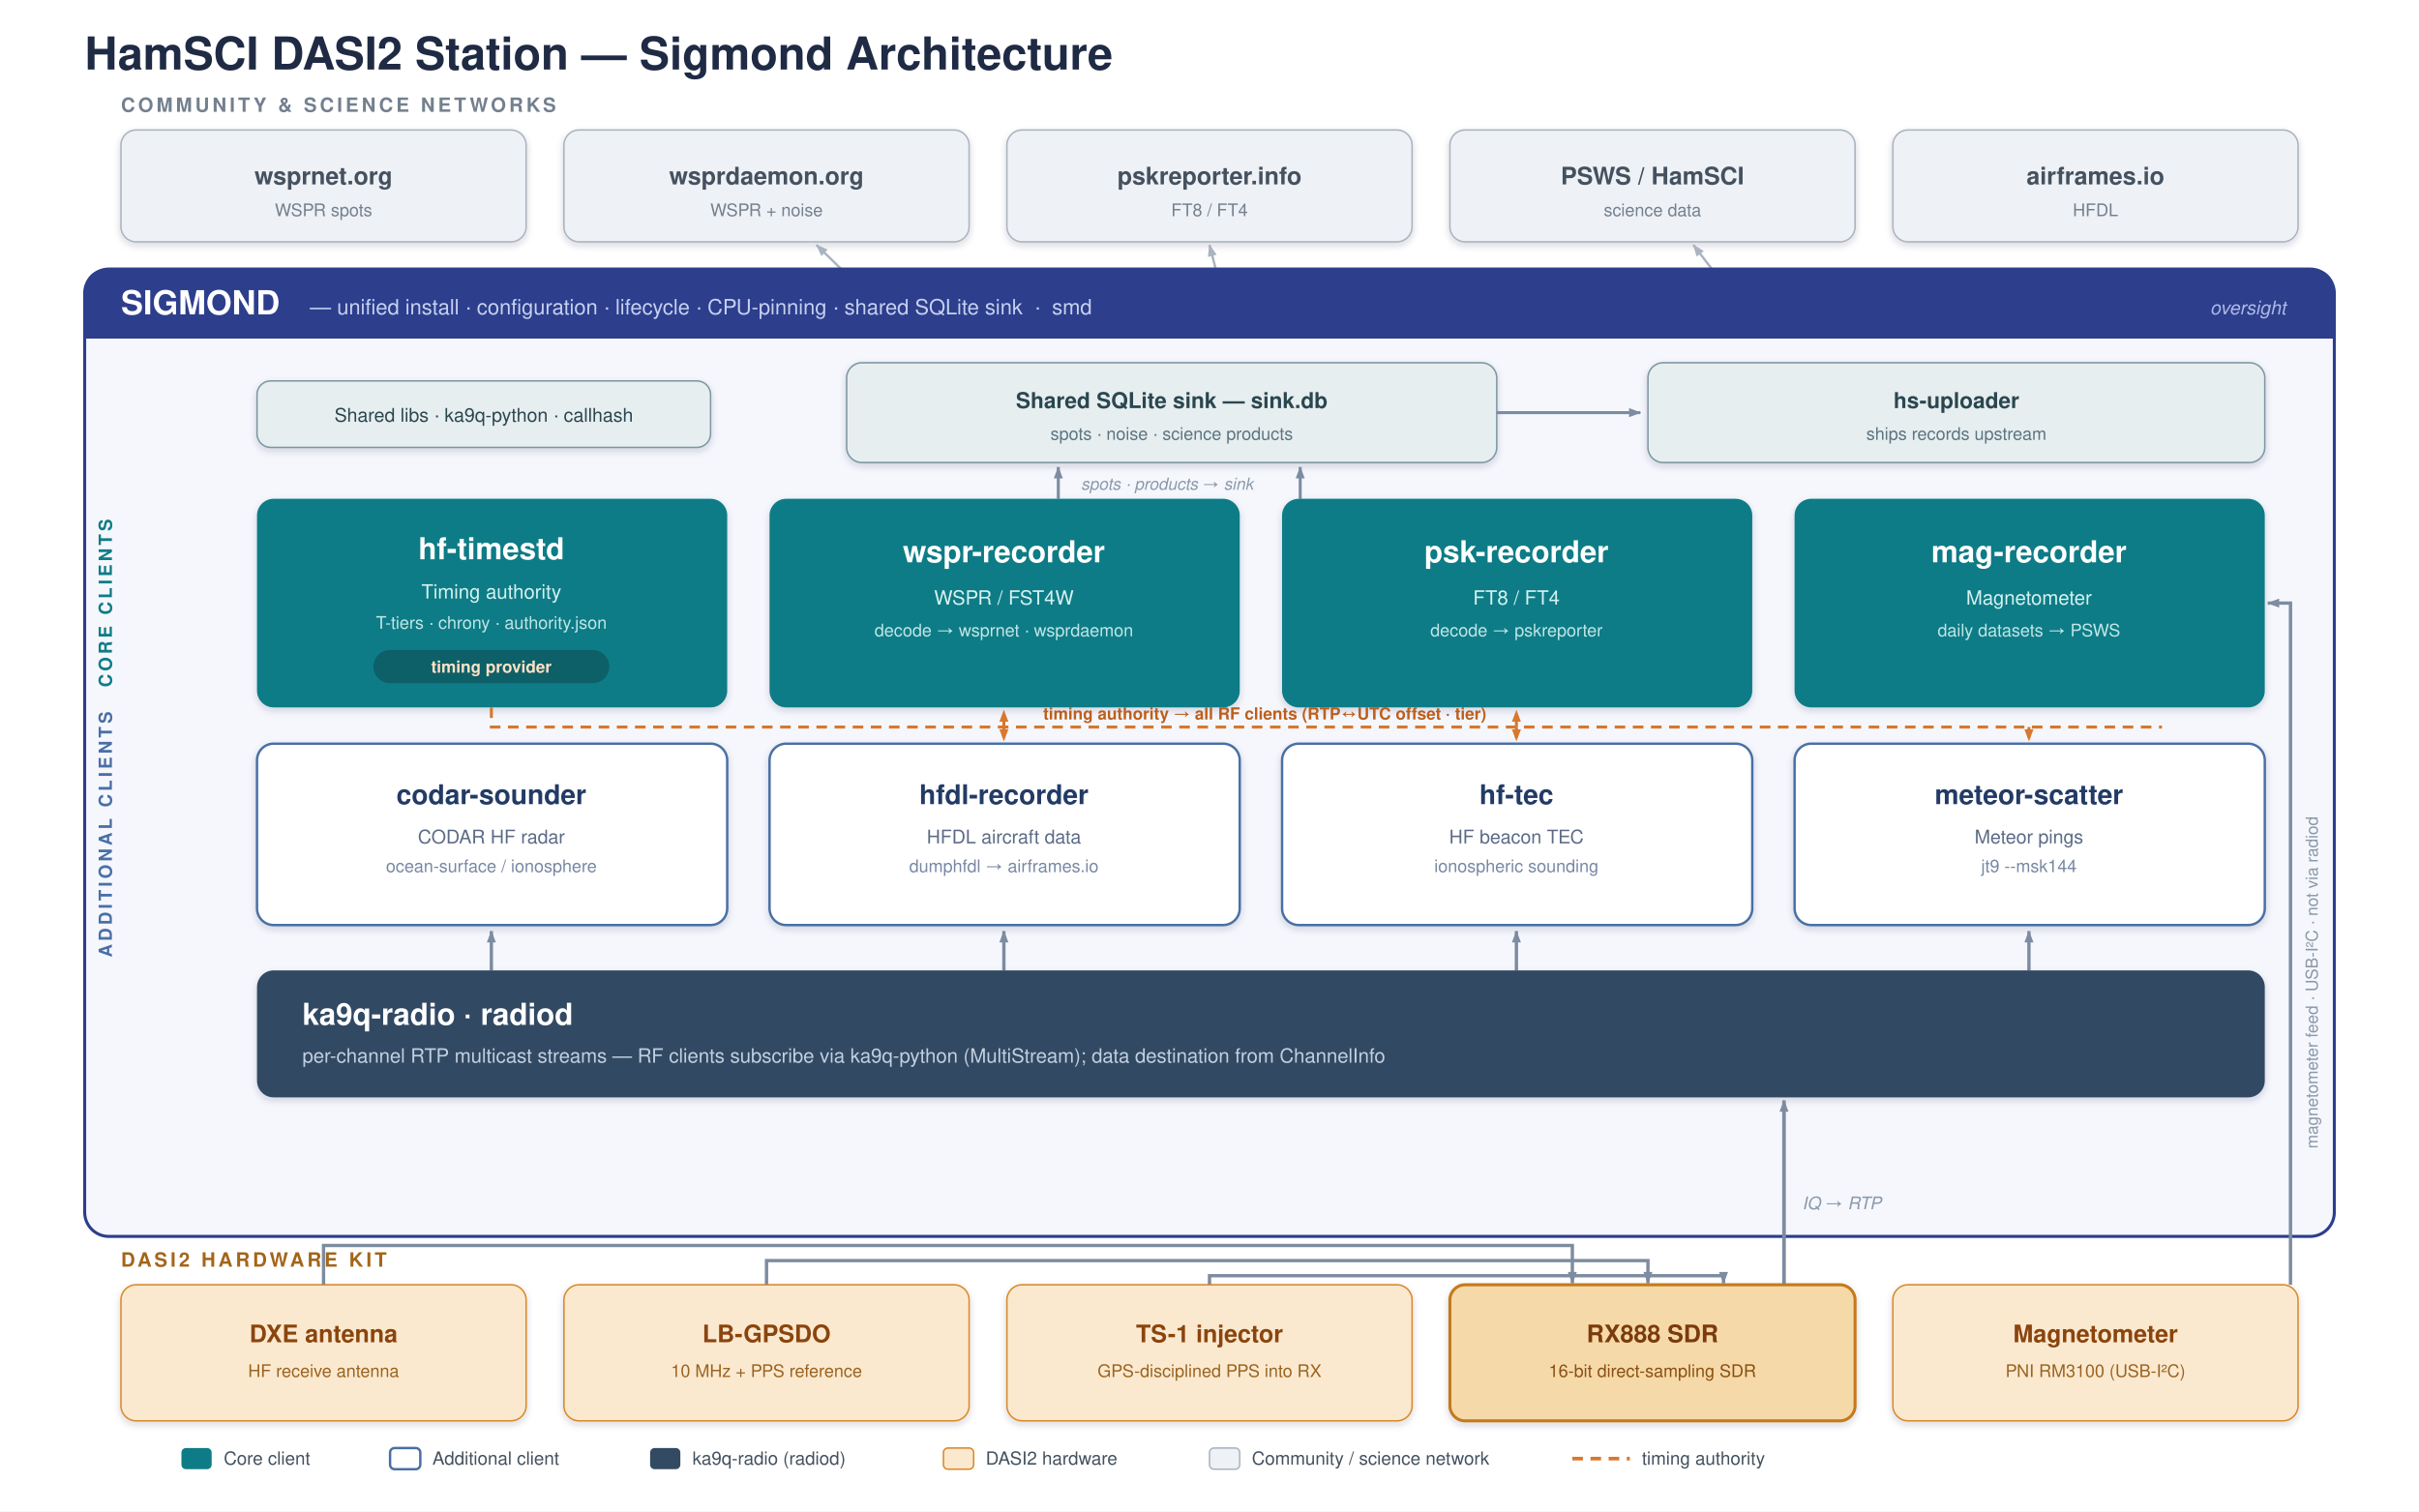
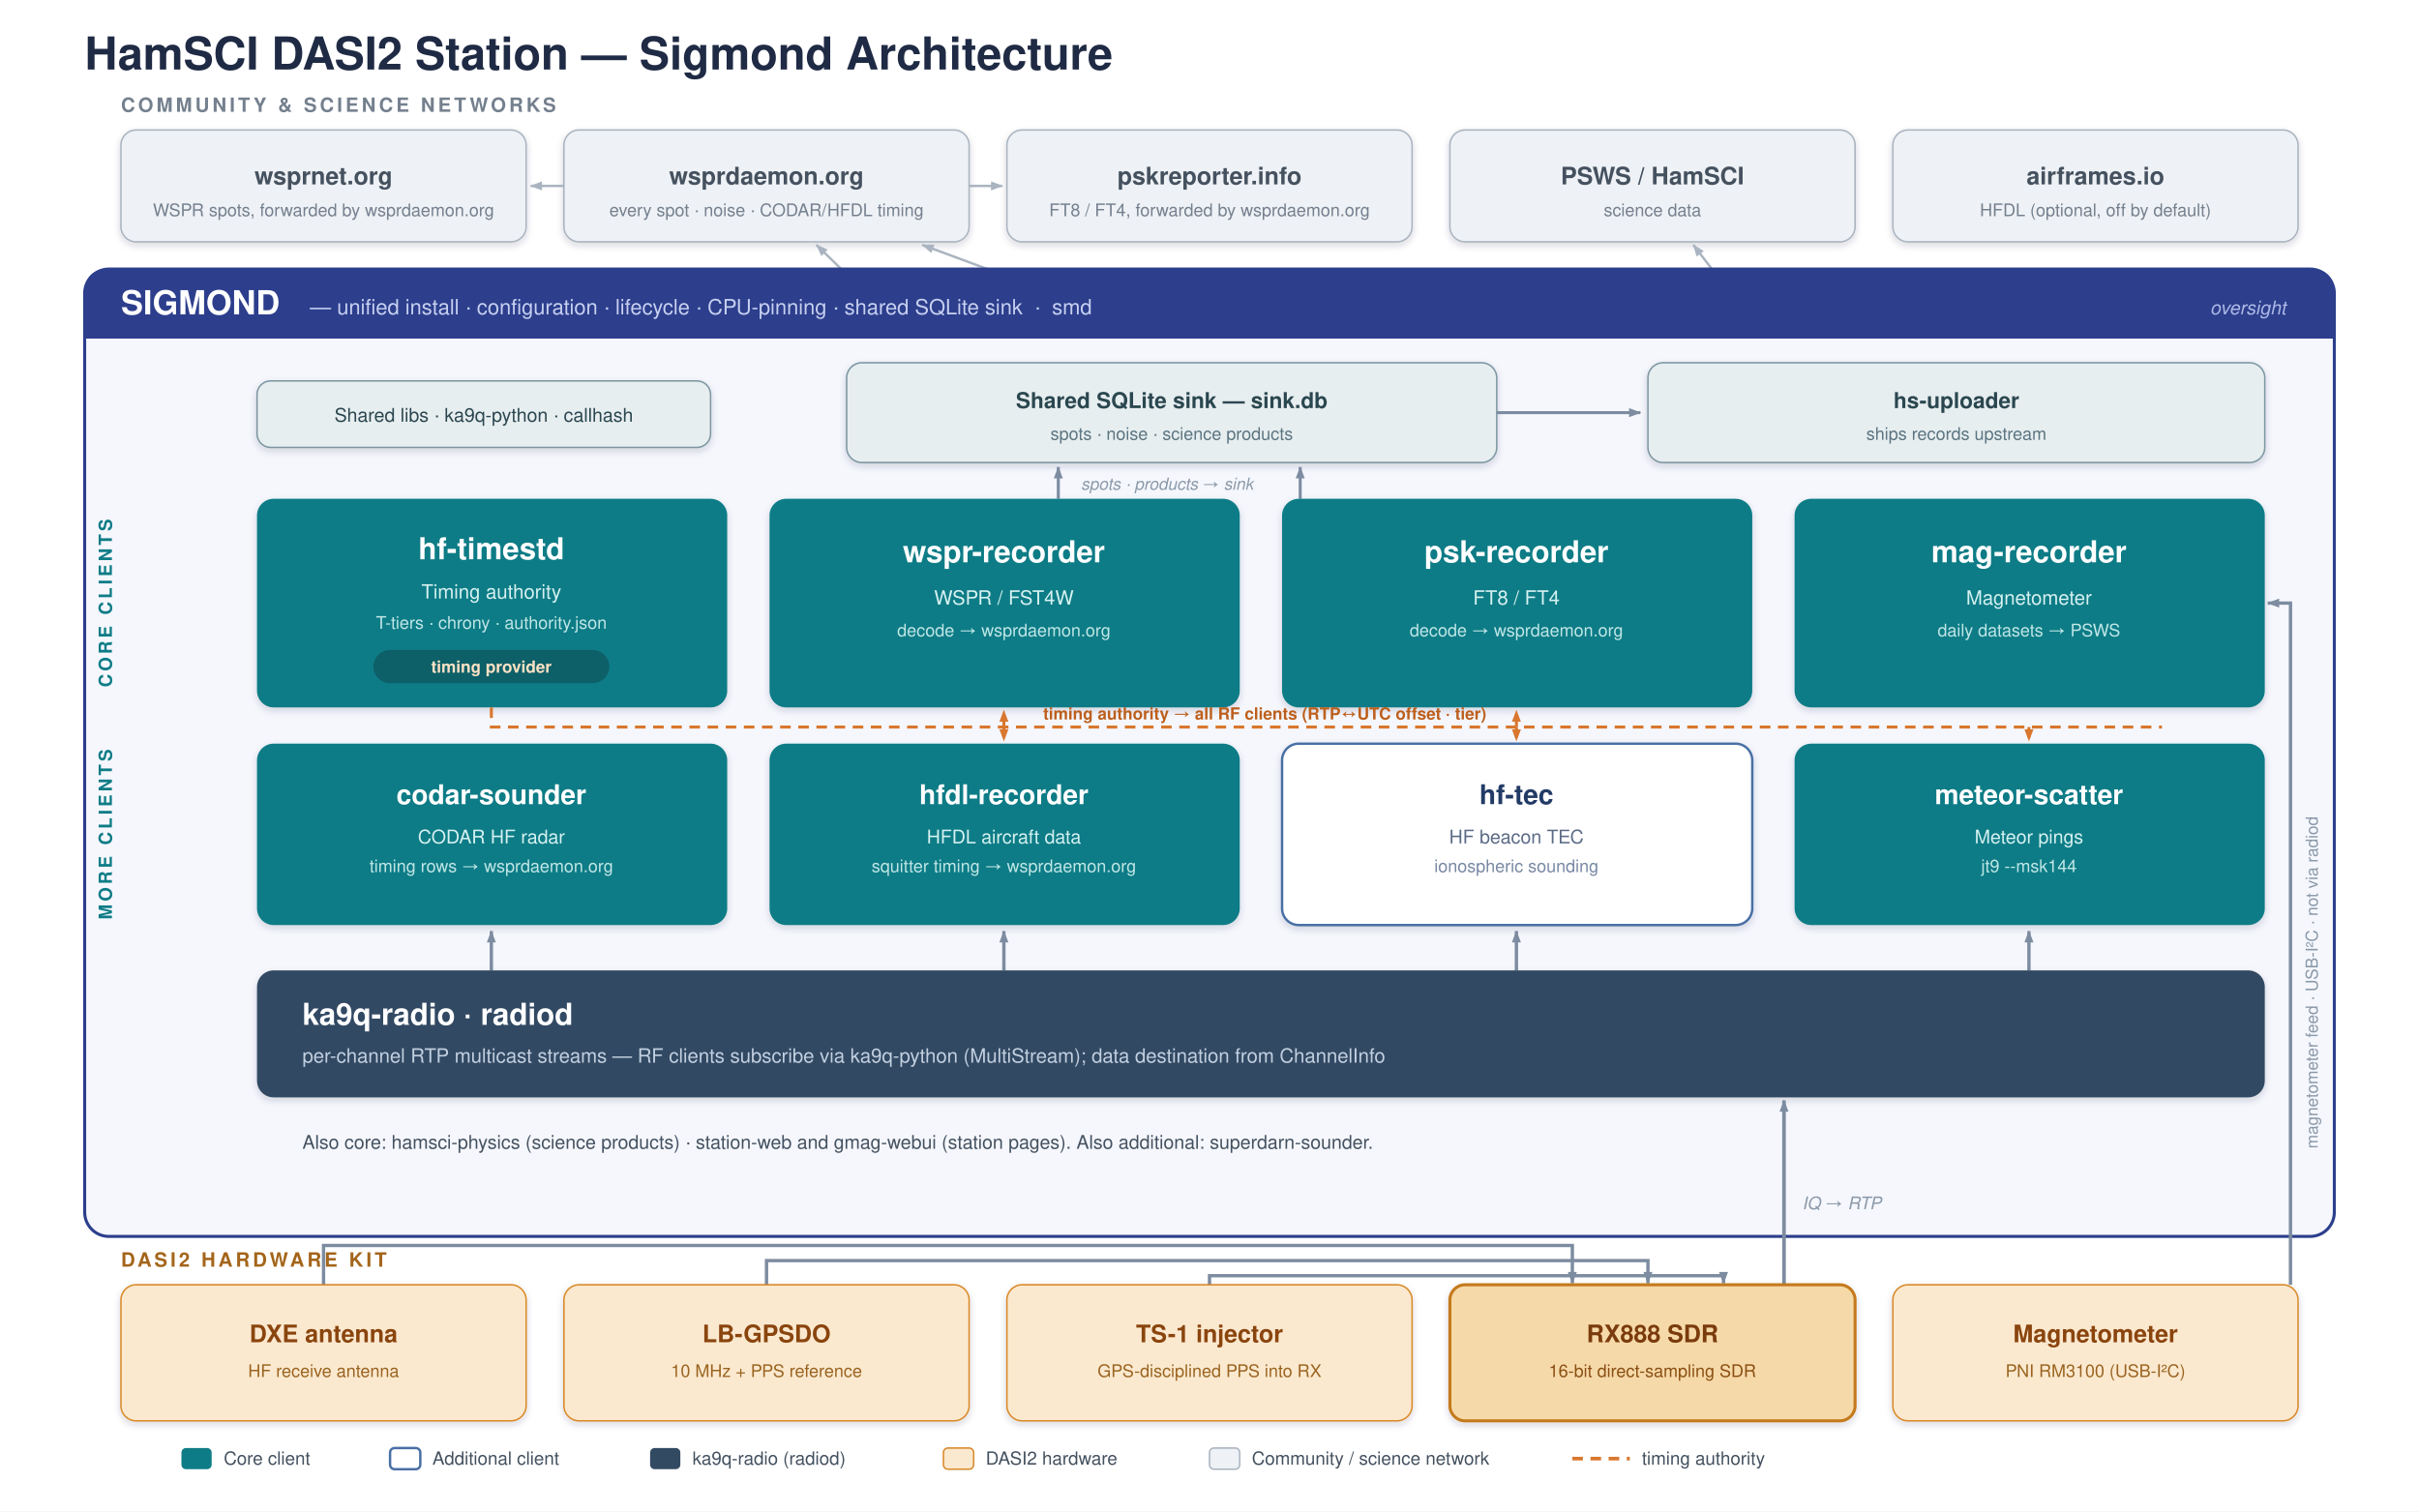
<svg xmlns="http://www.w3.org/2000/svg" viewBox="0 0 1600 1000" font-family="'Segoe UI',Helvetica,Arial,sans-serif">
  <defs>
    <marker id="arr" markerWidth="10" markerHeight="10" refX="7.5" refY="3" orient="auto" markerUnits="userSpaceOnUse">
      <path d="M0,0 L8,3 L0,6 Z" fill="#7d8ca0" />
    </marker>
    <marker id="arrU" markerWidth="10" markerHeight="10" refX="7.5" refY="3" orient="auto" markerUnits="userSpaceOnUse">
      <path d="M0,0 L8,3 L0,6 Z" fill="#aab4c0" />
    </marker>
    <marker id="arrT" markerWidth="10" markerHeight="10" refX="7.5" refY="3" orient="auto" markerUnits="userSpaceOnUse">
      <path d="M0,0 L8,3 L0,6 Z" fill="#d9772e" />
    </marker>
    <filter id="sh" x="-12%" y="-12%" width="124%" height="135%">
      <feDropShadow dx="0" dy="2" stdDeviation="2.5" flood-color="#1f2a44" flood-opacity="0.18" />
    </filter>
  </defs>
  <rect x="0" y="0" width="1600" height="1000" fill="#ffffff" />
  <text x="56" y="46" font-size="30" font-weight="700" fill="#1f2a44">HamSCI DASI2 Station — Sigmond Architecture</text>
  <text x="80" y="74" font-size="13" font-weight="700" letter-spacing="2" fill="#74808e">COMMUNITY &amp; SCIENCE NETWORKS</text>
  <g filter="url(#sh)">
    <g>
      <rect x="80" y="86" width="268" height="74" rx="10" fill="#eef1f5" stroke="#aab4c0" />
      <text x="214" y="122" text-anchor="middle" font-size="16" font-weight="600" fill="#44515f">wsprnet.org</text>
-       <text x="214" y="143" text-anchor="middle" font-size="11.5" fill="#74808e">WSPR spots</text>
+       <text x="214" y="143" text-anchor="middle" font-size="11.5" fill="#74808e">WSPR spots, forwarded by wsprdaemon.org</text>
    </g>
    <g>
      <rect x="373" y="86" width="268" height="74" rx="10" fill="#eef1f5" stroke="#aab4c0" />
      <text x="507" y="122" text-anchor="middle" font-size="16" font-weight="600" fill="#44515f">wsprdaemon.org</text>
-       <text x="507" y="143" text-anchor="middle" font-size="11.5" fill="#74808e">WSPR + noise</text>
+       <text x="507" y="143" text-anchor="middle" font-size="11.5" fill="#74808e">every spot · noise · CODAR/HFDL timing</text>
    </g>
    <g>
      <rect x="666" y="86" width="268" height="74" rx="10" fill="#eef1f5" stroke="#aab4c0" />
      <text x="800" y="122" text-anchor="middle" font-size="16" font-weight="600" fill="#44515f">pskreporter.info</text>
-       <text x="800" y="143" text-anchor="middle" font-size="11.5" fill="#74808e">FT8 / FT4</text>
+       <text x="800" y="143" text-anchor="middle" font-size="11.5" fill="#74808e">FT8 / FT4, forwarded by wsprdaemon.org</text>
    </g>
    <g>
      <rect x="959" y="86" width="268" height="74" rx="10" fill="#eef1f5" stroke="#aab4c0" />
      <text x="1093" y="122" text-anchor="middle" font-size="16" font-weight="600" fill="#44515f">PSWS / HamSCI</text>
      <text x="1093" y="143" text-anchor="middle" font-size="11.5" fill="#74808e">science data</text>
    </g>
    <g>
      <rect x="1252" y="86" width="268" height="74" rx="10" fill="#eef1f5" stroke="#aab4c0" />
      <text x="1386" y="122" text-anchor="middle" font-size="16" font-weight="600" fill="#44515f">airframes.io</text>
-       <text x="1386" y="143" text-anchor="middle" font-size="11.5" fill="#74808e">HFDL</text>
+       <text x="1386" y="143" text-anchor="middle" font-size="11.5" fill="#74808e">HFDL (optional, off by default)</text>
    </g>
  </g>
  <g stroke="#aab4c0" stroke-width="1.6" fill="none" marker-end="url(#arrU)">
    <path d="M620,240 L540,162" />
-     <path d="M820,240 L800,162" />
+     <path d="M820,240 L610,162" />
    <path d="M1180,240 L1120,162" />
+   </g>
+   <g stroke="#aab4c0" stroke-width="1.6" fill="none" marker-end="url(#arrU)">
+     <path d="M373,123 L351,123" />
+     <path d="M641,123 L663,123" />
  </g>
  <text x="980" y="205" font-size="11.5" font-style="italic" fill="#9aa6b3">uploads via hs-uploader</text>
  <rect x="56" y="178" width="1488" height="640" rx="16" fill="#f5f7fd" stroke="#2c3e8c" stroke-width="2" />
  <path d="M56,224 V194 Q56,178 72,178 H1528 Q1544,178 1544,194 V224 Z" fill="#2c3e8c" />
  <text x="80" y="208" font-size="22" font-weight="700" fill="#ffffff">SIGMOND</text>
  <text x="205" y="208" font-size="14" fill="#c7d0f0">— unified install · configuration · lifecycle · CPU-pinning · shared SQLite sink  ·  smd</text>
  <text x="1512" y="208" text-anchor="end" font-size="12.5" font-style="italic" fill="#aeb9e6">oversight</text>
  <text x="74" y="399" transform="rotate(-90 74 399)" text-anchor="middle" font-size="12" font-weight="700" letter-spacing="2" fill="#0e7c86">CORE CLIENTS</text>
-   <text x="74" y="552" transform="rotate(-90 74 552)" text-anchor="middle" font-size="12" font-weight="700" letter-spacing="2" fill="#4a6fa5">ADDITIONAL CLIENTS</text>
+   <text x="74" y="552" transform="rotate(-90 74 552)" text-anchor="middle" font-size="12" font-weight="700" letter-spacing="2" fill="#0e7c86">MORE CLIENTS</text>
  <g filter="url(#sh)">
    <rect x="170" y="252" width="300" height="44" rx="9" fill="#e7eef0" stroke="#7d97a2" />
    <text x="320" y="279" text-anchor="middle" font-size="12.5" fill="#2c4750">Shared libs · ka9q-python · callhash</text>
    <rect x="560" y="240" width="430" height="66" rx="10" fill="#e7eef0" stroke="#7d97a2" />
    <text x="775" y="270" text-anchor="middle" font-size="14.5" font-weight="700" fill="#2c4750">Shared SQLite sink — sink.db</text>
    <text x="775" y="291" text-anchor="middle" font-size="11.5" fill="#5b7480">spots · noise · science products</text>
    <rect x="1090" y="240" width="408" height="66" rx="10" fill="#e7eef0" stroke="#7d97a2" />
    <text x="1294" y="270" text-anchor="middle" font-size="14.5" font-weight="700" fill="#2c4750">hs-uploader</text>
    <text x="1294" y="291" text-anchor="middle" font-size="11.5" fill="#5b7480">ships records upstream</text>
  </g>
  <g stroke="#7d8ca0" stroke-width="2" fill="none" marker-end="url(#arr)">
    <path d="M700,330 L700,309" />
    <path d="M860,330 L860,309" />
    <path d="M990,273 L1085,273" />
  </g>
  <text x="715" y="324" font-size="11" font-style="italic" fill="#8a98a8">spots · products → sink</text>
  <g filter="url(#sh)">
    <rect x="170" y="330" width="311" height="138" rx="11" fill="#0e7c86" />
    <text x="325" y="370" text-anchor="middle" font-size="20" font-weight="700" fill="#ffffff">hf-timestd</text>
    <text x="325" y="396" text-anchor="middle" font-size="13" fill="#d6f1f1">Timing authority</text>
    <text x="325" y="416" text-anchor="middle" font-size="11.5" fill="#bfe6e6">T-tiers · chrony · authority.json</text>
    <rect x="247" y="430" width="156" height="22" rx="11" fill="#0a5f67" />
    <text x="325" y="445" text-anchor="middle" font-size="11" font-weight="600" fill="#ffe2c4">timing provider</text>
    <rect x="509" y="330" width="311" height="138" rx="11" fill="#0e7c86" />
    <text x="664" y="372" text-anchor="middle" font-size="20" font-weight="700" fill="#ffffff">wspr-recorder</text>
    <text x="664" y="400" text-anchor="middle" font-size="13" fill="#d6f1f1">WSPR / FST4W</text>
-     <text x="664" y="421" text-anchor="middle" font-size="11.5" fill="#bfe6e6">decode → wsprnet · wsprdaemon</text>
+     <text x="664" y="421" text-anchor="middle" font-size="11.5" fill="#bfe6e6">decode → wsprdaemon.org</text>
    <rect x="848" y="330" width="311" height="138" rx="11" fill="#0e7c86" />
    <text x="1003" y="372" text-anchor="middle" font-size="20" font-weight="700" fill="#ffffff">psk-recorder</text>
    <text x="1003" y="400" text-anchor="middle" font-size="13" fill="#d6f1f1">FT8 / FT4</text>
-     <text x="1003" y="421" text-anchor="middle" font-size="11.5" fill="#bfe6e6">decode → pskreporter</text>
+     <text x="1003" y="421" text-anchor="middle" font-size="11.5" fill="#bfe6e6">decode → wsprdaemon.org</text>
    <rect x="1187" y="330" width="311" height="138" rx="11" fill="#0e7c86" />
    <text x="1342" y="372" text-anchor="middle" font-size="20" font-weight="700" fill="#ffffff">mag-recorder</text>
    <text x="1342" y="400" text-anchor="middle" font-size="13" fill="#d6f1f1">Magnetometer</text>
    <text x="1342" y="421" text-anchor="middle" font-size="11.5" fill="#bfe6e6">daily datasets → PSWS</text>
  </g>
  <g filter="url(#sh)">
-     <rect x="170" y="492" width="311" height="120" rx="11" fill="#ffffff" stroke="#4a6fa5" stroke-width="1.6" />
-     <text x="325" y="532" text-anchor="middle" font-size="18" font-weight="700" fill="#243b66">codar-sounder</text>
-     <text x="325" y="558" text-anchor="middle" font-size="12.5" fill="#5b6b86">CODAR HF radar</text>
-     <text x="325" y="577" text-anchor="middle" font-size="11.5" fill="#7888a3">ocean-surface / ionosphere</text>
-     <rect x="509" y="492" width="311" height="120" rx="11" fill="#ffffff" stroke="#4a6fa5" stroke-width="1.6" />
-     <text x="664" y="532" text-anchor="middle" font-size="18" font-weight="700" fill="#243b66">hfdl-recorder</text>
-     <text x="664" y="558" text-anchor="middle" font-size="12.5" fill="#5b6b86">HFDL aircraft data</text>
-     <text x="664" y="577" text-anchor="middle" font-size="11.5" fill="#7888a3">dumphfdl → airframes.io</text>
+     <rect x="170" y="492" width="311" height="120" rx="11" fill="#0e7c86" />
+     <text x="325" y="532" text-anchor="middle" font-size="18" font-weight="700" fill="#ffffff">codar-sounder</text>
+     <text x="325" y="558" text-anchor="middle" font-size="12.5" fill="#d6f1f1">CODAR HF radar</text>
+     <text x="325" y="577" text-anchor="middle" font-size="11.5" fill="#bfe6e6">timing rows → wsprdaemon.org</text>
+     <rect x="509" y="492" width="311" height="120" rx="11" fill="#0e7c86" />
+     <text x="664" y="532" text-anchor="middle" font-size="18" font-weight="700" fill="#ffffff">hfdl-recorder</text>
+     <text x="664" y="558" text-anchor="middle" font-size="12.5" fill="#d6f1f1">HFDL aircraft data</text>
+     <text x="664" y="577" text-anchor="middle" font-size="11.5" fill="#bfe6e6">squitter timing → wsprdaemon.org</text>
    <rect x="848" y="492" width="311" height="120" rx="11" fill="#ffffff" stroke="#4a6fa5" stroke-width="1.6" />
    <text x="1003" y="532" text-anchor="middle" font-size="18" font-weight="700" fill="#243b66">hf-tec</text>
    <text x="1003" y="558" text-anchor="middle" font-size="12.5" fill="#5b6b86">HF beacon TEC</text>
    <text x="1003" y="577" text-anchor="middle" font-size="11.5" fill="#7888a3">ionospheric sounding</text>
-     <rect x="1187" y="492" width="311" height="120" rx="11" fill="#ffffff" stroke="#4a6fa5" stroke-width="1.6" />
-     <text x="1342" y="532" text-anchor="middle" font-size="18" font-weight="700" fill="#243b66">meteor-scatter</text>
-     <text x="1342" y="558" text-anchor="middle" font-size="12.5" fill="#5b6b86">Meteor pings</text>
-     <text x="1342" y="577" text-anchor="middle" font-size="11.5" fill="#7888a3">jt9 --msk144</text>
+     <rect x="1187" y="492" width="311" height="120" rx="11" fill="#0e7c86" />
+     <text x="1342" y="532" text-anchor="middle" font-size="18" font-weight="700" fill="#ffffff">meteor-scatter</text>
+     <text x="1342" y="558" text-anchor="middle" font-size="12.5" fill="#d6f1f1">Meteor pings</text>
+     <text x="1342" y="577" text-anchor="middle" font-size="11.5" fill="#bfe6e6">jt9 --msk144</text>
  </g>
+   <text x="200" y="760" font-size="12.5" fill="#44515f">Also core: hamsci-physics (science products) · station-web and gmag-webui (station pages).   Also additional: superdarn-sounder.</text>
  <g stroke="#d9772e" stroke-width="2" stroke-dasharray="7 5" fill="none">
    <path d="M325,468 L325,481 L1430,481" />
  </g>
  <g stroke="#d9772e" stroke-width="2" stroke-dasharray="7 5" fill="none" marker-end="url(#arrT)">
    <path d="M664,481 L664,470" />
    <path d="M1003,481 L1003,470" />
    <path d="M664,481 L664,490" />
    <path d="M1003,481 L1003,490" />
    <path d="M1342,481 L1342,490" />
  </g>
  <text x="690" y="476" font-size="11" font-weight="600" fill="#bd5f1c">timing authority → all RF clients (RTP↔UTC offset · tier)</text>
  <g stroke="#7d8ca0" stroke-width="2.2" fill="none" marker-end="url(#arr)">
    <path d="M325,642 L325,616" />
    <path d="M664,642 L664,616" />
    <path d="M1003,642 L1003,616" />
    <path d="M1342,642 L1342,616" />
  </g>
  <g filter="url(#sh)">
    <rect x="170" y="642" width="1328" height="84" rx="11" fill="#334a63" />
  </g>
  <text x="200" y="678" font-size="20" font-weight="700" fill="#ffffff">ka9q-radio · radiod</text>
  <text x="200" y="703" font-size="13" fill="#c2d0e0">per-channel RTP multicast streams — RF clients subscribe via ka9q-python (MultiStream); data destination from ChannelInfo</text>
  <g stroke="#7d8ca0" stroke-width="2.4" fill="none" marker-end="url(#arr)">
    <path d="M1180,850 L1180,728" />
  </g>
  <text x="1192" y="800" font-size="11.5" font-style="italic" fill="#8a98a8">IQ → RTP</text>
  <g stroke="#7d8ca0" stroke-width="2.2" fill="none" marker-end="url(#arr)">
    <path d="M1515,850 L1515,399 L1500,399" />
  </g>
  <text x="1533" y="650" transform="rotate(-90 1533 650)" text-anchor="middle" font-size="11" fill="#8a98a8">magnetometer feed · USB-I²C · not via radiod</text>
  <text x="80" y="838" font-size="13" font-weight="700" letter-spacing="2" fill="#a4651a">DASI2 HARDWARE KIT</text>
  <g stroke="#7d8ca0" stroke-width="2.2" fill="none" marker-end="url(#arr)">
    <path d="M214,850 L214,824 L1040,824 L1040,849" />
    <path d="M507,850 L507,834 L1090,834 L1090,849" />
    <path d="M800,850 L800,844 L1140,844 L1140,849" />
  </g>
  <g filter="url(#sh)">
    <rect x="80" y="850" width="268" height="90" rx="10" fill="#fbe9cf" stroke="#d98a2b" />
    <text x="214" y="888" text-anchor="middle" font-size="16" font-weight="700" fill="#8a4410">DXE antenna</text>
    <text x="214" y="911" text-anchor="middle" font-size="11.5" fill="#9a6420">HF receive antenna</text>
    <rect x="373" y="850" width="268" height="90" rx="10" fill="#fbe9cf" stroke="#d98a2b" />
    <text x="507" y="888" text-anchor="middle" font-size="16" font-weight="700" fill="#8a4410">LB-GPSDO</text>
    <text x="507" y="911" text-anchor="middle" font-size="11.5" fill="#9a6420">10 MHz + PPS reference</text>
    <rect x="666" y="850" width="268" height="90" rx="10" fill="#fbe9cf" stroke="#d98a2b" />
    <text x="800" y="888" text-anchor="middle" font-size="16" font-weight="700" fill="#8a4410">TS-1 injector</text>
    <text x="800" y="911" text-anchor="middle" font-size="11.5" fill="#9a6420">GPS-disciplined PPS into RX</text>
    <rect x="959" y="850" width="268" height="90" rx="10" fill="#f6d9a8" stroke="#c47a1c" stroke-width="2" />
    <text x="1093" y="888" text-anchor="middle" font-size="16" font-weight="700" fill="#7a3a0c">RX888 SDR</text>
    <text x="1093" y="911" text-anchor="middle" font-size="11.5" fill="#8a4f12">16-bit direct-sampling SDR</text>
    <rect x="1252" y="850" width="268" height="90" rx="10" fill="#fbe9cf" stroke="#d98a2b" />
    <text x="1386" y="888" text-anchor="middle" font-size="16" font-weight="700" fill="#8a4410">Magnetometer</text>
    <text x="1386" y="911" text-anchor="middle" font-size="11.5" fill="#9a6420">PNI RM3100 (USB-I²C)</text>
  </g>
  <g font-size="12" fill="#44515f">
    <rect x="120" y="958" width="20" height="14" rx="3" fill="#0e7c86" />
    <text x="148" y="969">Core client</text>
    <rect x="258" y="958" width="20" height="14" rx="3" fill="#ffffff" stroke="#4a6fa5" stroke-width="1.6" />
    <text x="286" y="969">Additional client</text>
    <rect x="430" y="958" width="20" height="14" rx="3" fill="#334a63" />
    <text x="458" y="969">ka9q-radio (radiod)</text>
    <rect x="624" y="958" width="20" height="14" rx="3" fill="#fbe9cf" stroke="#d98a2b" />
    <text x="652" y="969">DASI2 hardware</text>
    <rect x="800" y="958" width="20" height="14" rx="3" fill="#eef1f5" stroke="#aab4c0" />
    <text x="828" y="969">Community / science network</text>
    <line x1="1040" y1="965" x2="1078" y2="965" stroke="#d9772e" stroke-width="2.4" stroke-dasharray="7 5" />
    <text x="1086" y="969">timing authority</text>
  </g>
</svg>
